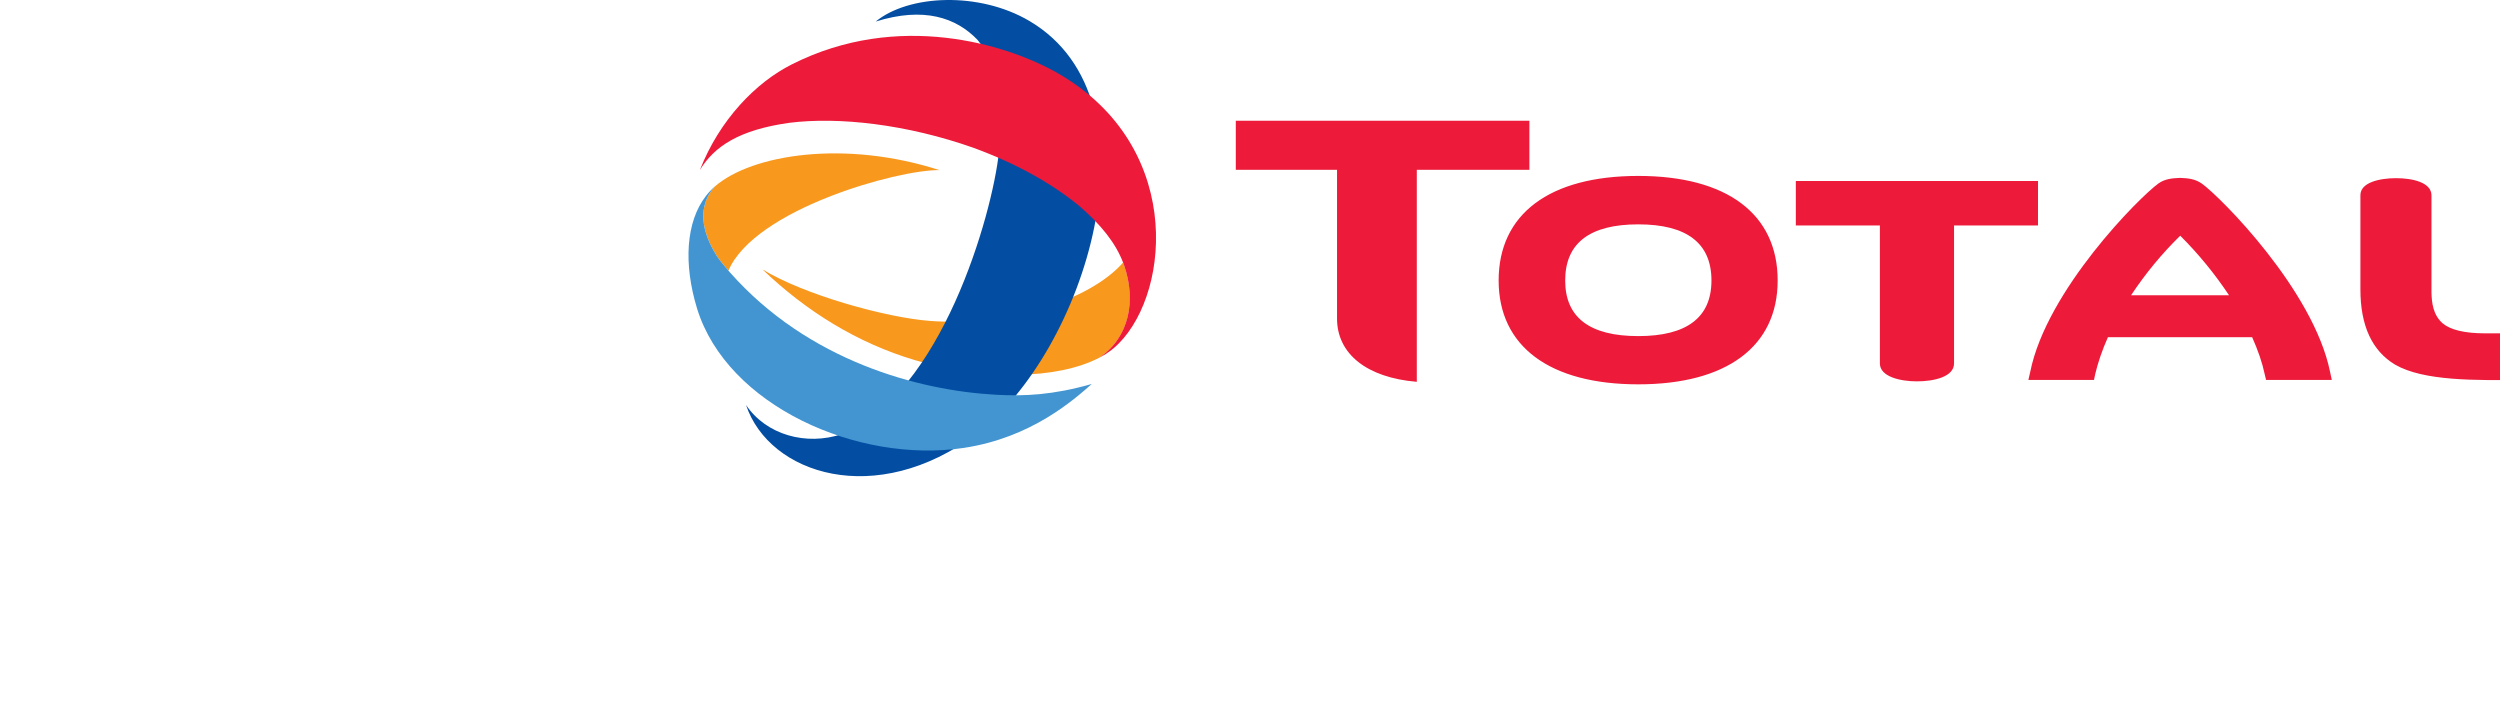
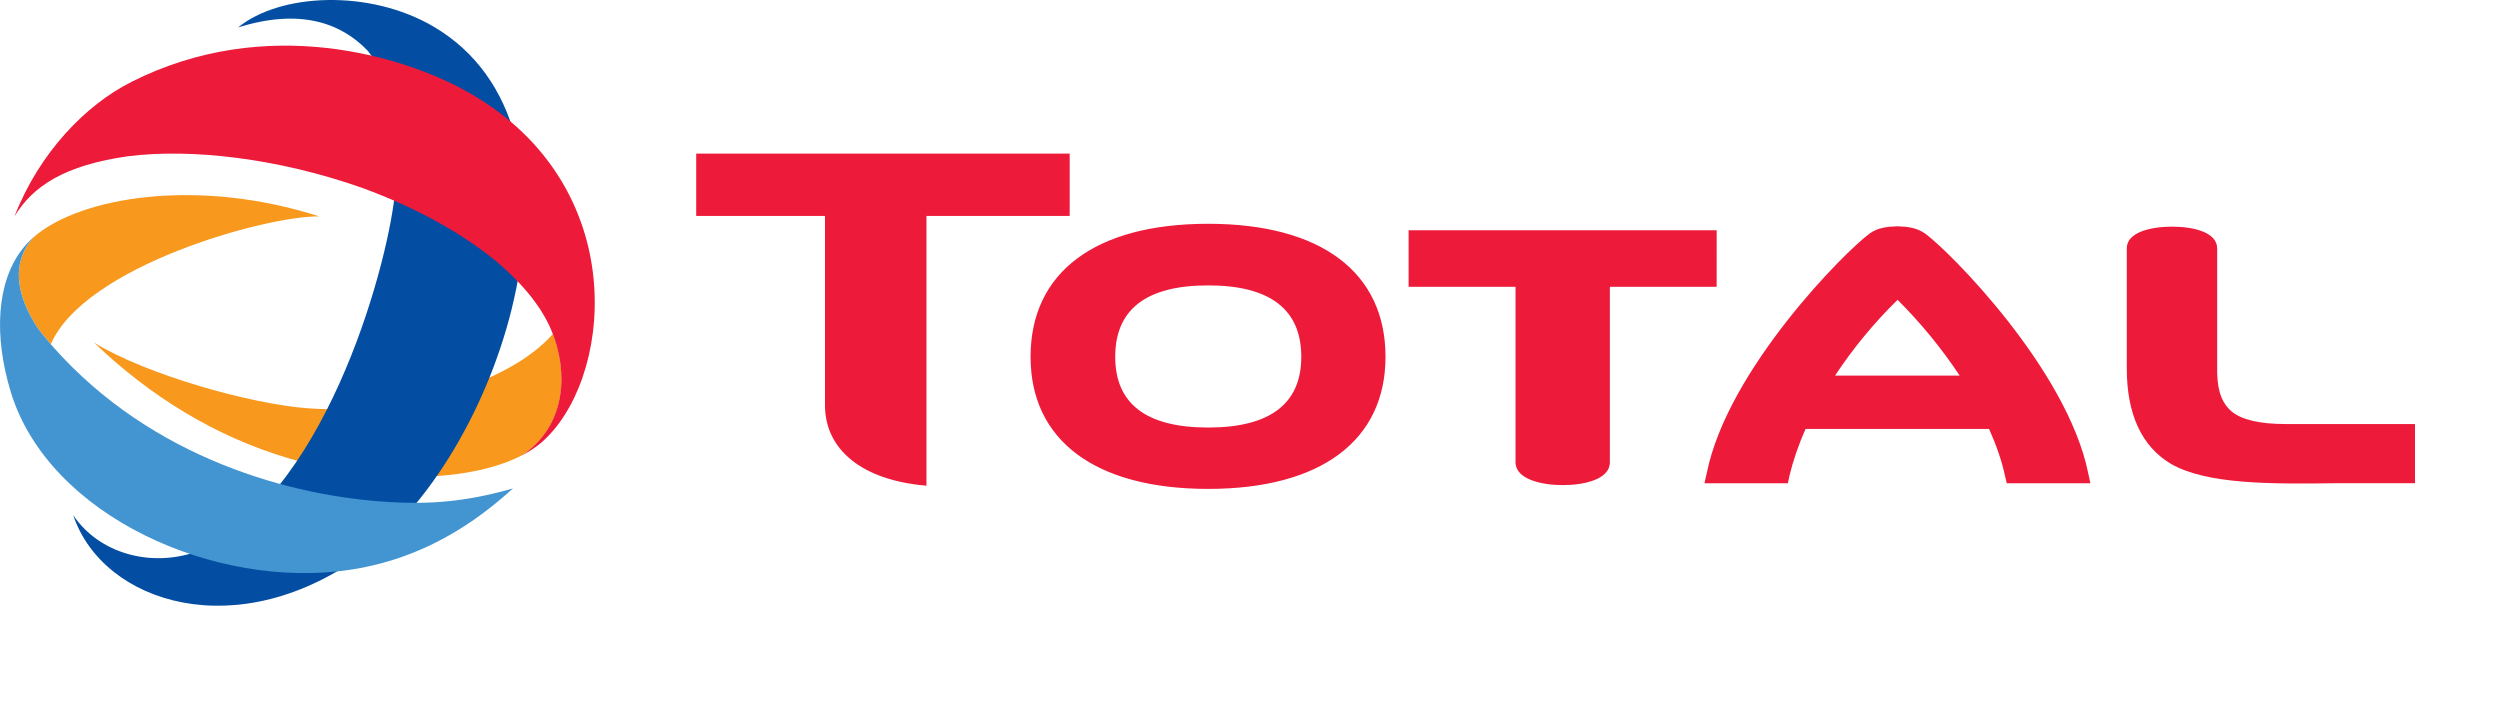
- <svg xmlns="http://www.w3.org/2000/svg" height="40" width="140" viewBox="0 0 40 25.441">
+ <svg xmlns="http://www.w3.org/2000/svg" viewBox="0 0 70 20">
  <path d="M33.829 6.266c-3.162 0-4.973 1.357-4.973 3.724 0 2.342 1.811 3.699 4.973 3.699 3.158 0 4.965-1.357 4.965-3.699 0-2.367-1.807-3.724-4.965-3.724m0 5.705c-1.729 0-2.603-.661-2.603-1.98 0-1.333.874-2 2.603-2 1.725 0 2.607.667 2.607 2 0 1.319-.882 1.98-2.607 1.98M48.067 6.447h-8.626v1.583h2.994v4.915c0 .469.716.638 1.321.638.604 0 1.32-.161 1.32-.638V8.031h2.99m15.932 3.842c-.732 0-1.234-.122-1.51-.35-.356-.303-.398-.753-.407-1.095V6.959c0-.463-.68-.613-1.259-.613-.588 0-1.272.151-1.272.606v3.36c0 1.282.412 2.182 1.233 2.674 1.012.587 2.854.566 4.624.544h2.213v-1.657M29.951 4.301H19.494v1.746h3.606v5.3c0 1.252 1.054 2.104 2.841 2.252V6.047h4.01m23.942.486c-.223-.152-.457-.187-.762-.197-.313.01-.556.044-.773.197-.683.492-3.986 3.81-4.568 6.712l-.066.287h2.337l.043-.208c.098-.41.248-.856.453-1.314h5.137c.205.459.36.904.446 1.314l.05.208h2.341l-.062-.287c-.59-2.902-3.889-6.22-4.574-6.712m-2.513 3.983a12.982 12.982 0 011.75-2.121 13.622 13.622 0 011.738 2.121" fill="#ed1a3a" />
  <path d="M15.519 9.455c-.011-.037-.025-.071-.038-.105-1.213 1.383-4.192 2.28-6.871 2.081-1.578-.117-4.501-.933-5.976-1.837 1.559 1.492 3.381 2.627 5.448 3.238 2.453.73 5.069.68 6.543-.088 1.083-.729 1.328-2.031.895-3.288" fill="#f8981d" />
  <path d="M12.145.748c4.83 2.85 1.956 11.822-1.888 14.704-3.576 2.681-7.383 1.445-8.207-1.028.721 1.071 2.151 1.463 3.421 1.035 3.531-1.414 5.349-7.809 5.585-10.029.157-1.912-.092-3.196-.756-4.004C9.538.623 8.374.233 6.668.768 7.841-.194 10.353-.309 12.145.748" fill="#034ea2" />
  <path d="M14.848 12.617l.058-.037.009-.007c.1-.065.198-.138.289-.222.042-.038.086-.079.128-.123 1.879-1.906 2.278-7.207-2.354-9.718-1.647-.895-5.481-2.146-9.301-.215C2.411 2.932 1.108 4.258.405 6.059c.518-.855 1.415-1.435 3.182-1.684 1.762-.223 4.194.051 6.569.891 1.534.564 2.772 1.263 3.743 2.053.799.685 1.314 1.338 1.58 2.031.014.035.028.069.039.106.432 1.257.187 2.559-.895 3.289a2.949 2.949 0 00.154-.086l.024-.013.047-.028" fill="#ed1a3a" />
  <path d="M1.003 9.109c.089.141.29.381.419.532.931-2.183 6.016-3.6 7.516-3.582-3.37-1.085-6.673-.567-7.999.583-.483.537-.633 1.343.065 2.466" fill="#f8981d" />
  <path d="M10.921 14.058c-2.709-.151-6.651-1.194-9.445-4.357l-.053-.06c-.13-.151-.331-.391-.419-.532C.305 7.986.455 7.18.938 6.643H.937a2.402 2.402 0 00-.315.336c-.717.924-.802 2.424-.315 4.014 1.065 3.453 5.721 5.53 9.5 4.96 2.415-.364 3.928-1.723 4.558-2.277-1.368.39-2.378.443-3.444.383" fill="#4395d1" />
</svg>
